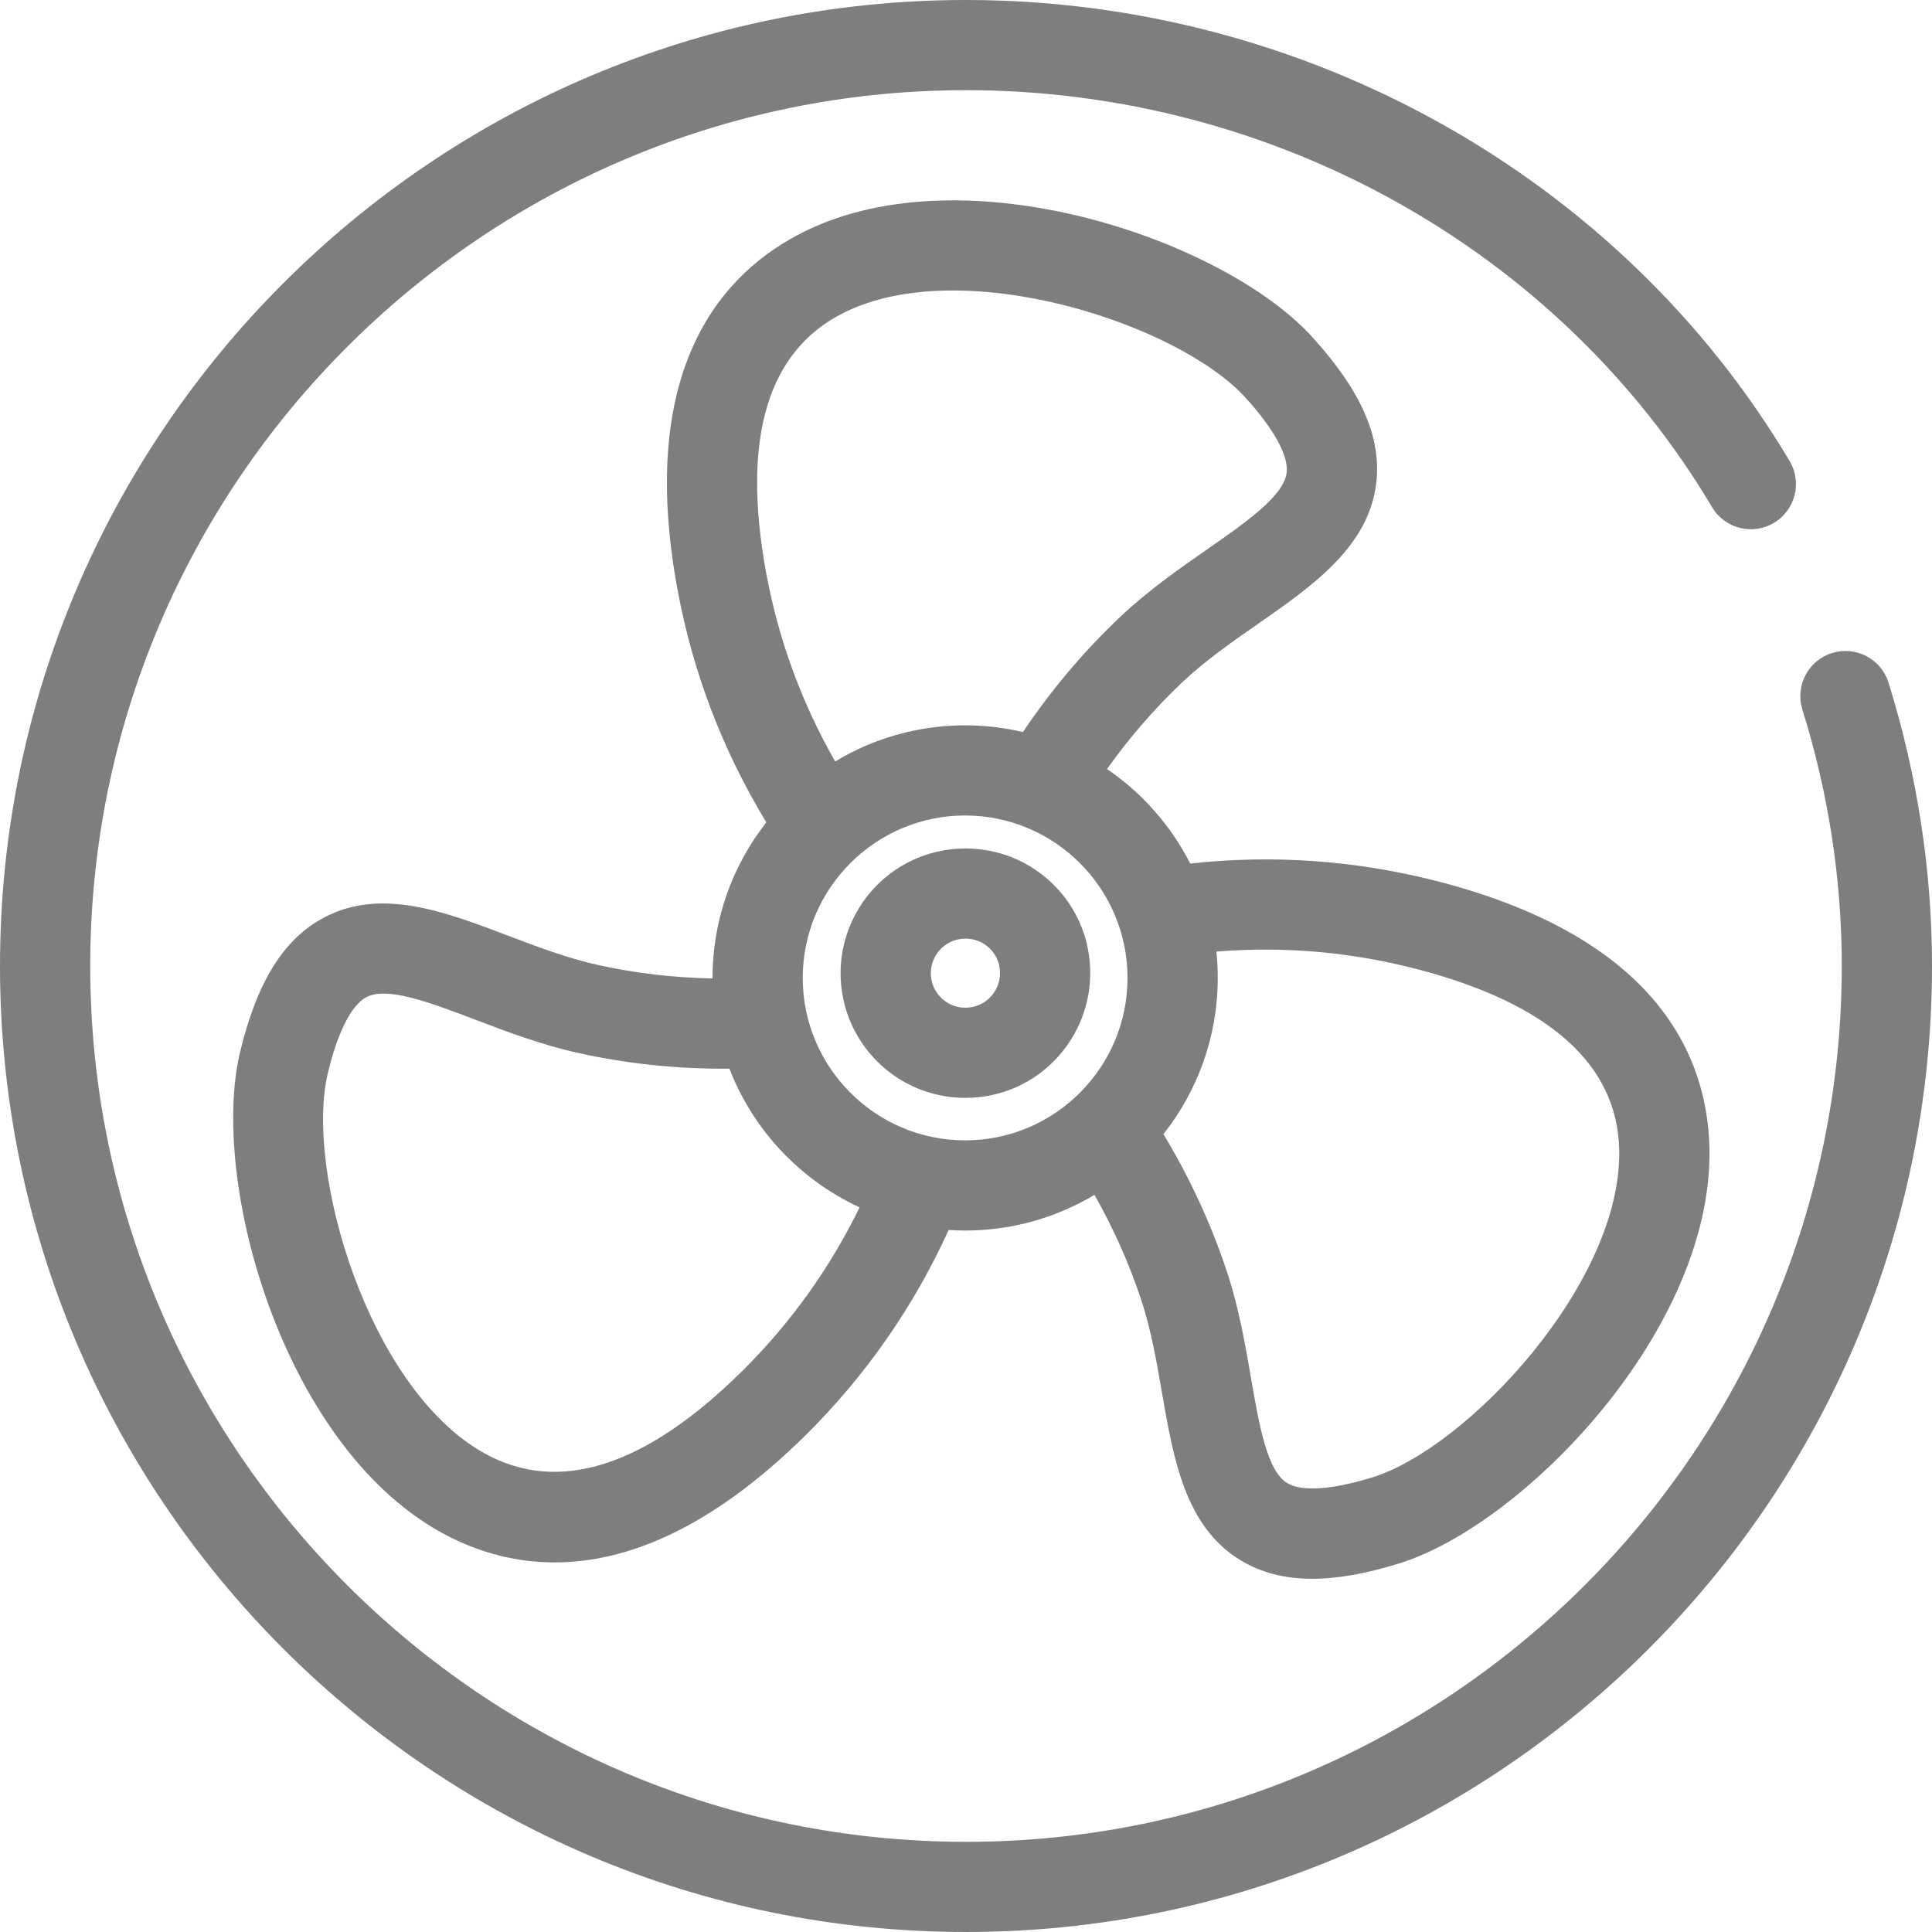
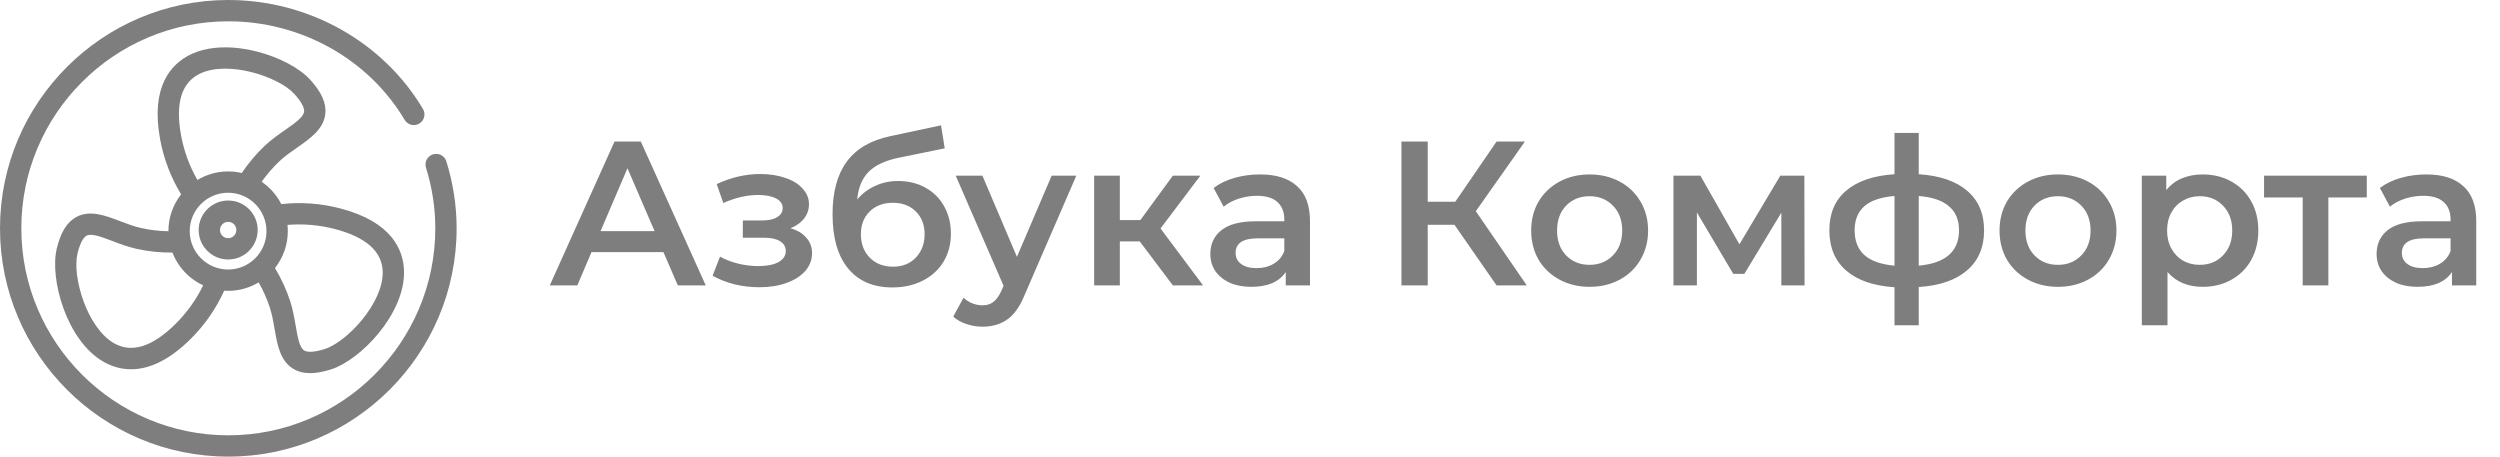
- <svg xmlns="http://www.w3.org/2000/svg" width="40" height="40" viewBox="0 0 40 40" fill="none">
+ <svg xmlns="http://www.w3.org/2000/svg" width="219" height="40" viewBox="0 0 219 40" fill="none">
+   <path d="M58.116 22.084H51.816L50.574 25H48.162L53.832 12.4H56.136L61.824 25H59.376L58.116 22.084ZM57.342 20.248L54.966 14.74L52.608 20.248H57.342ZM69.246 19.996C69.846 20.164 70.308 20.44 70.632 20.824C70.968 21.196 71.136 21.646 71.136 22.174C71.136 22.762 70.938 23.284 70.542 23.74C70.146 24.184 69.6 24.532 68.904 24.784C68.208 25.036 67.416 25.162 66.528 25.162C65.784 25.162 65.058 25.078 64.35 24.91C63.642 24.73 63 24.478 62.424 24.154L63.072 22.48C63.54 22.744 64.068 22.948 64.656 23.092C65.244 23.236 65.832 23.308 66.42 23.308C67.176 23.308 67.764 23.194 68.184 22.966C68.616 22.726 68.832 22.402 68.832 21.994C68.832 21.622 68.664 21.334 68.328 21.13C68.004 20.926 67.542 20.824 66.942 20.824H65.07V19.312H66.762C67.326 19.312 67.764 19.216 68.076 19.024C68.4 18.832 68.562 18.562 68.562 18.214C68.562 17.866 68.37 17.59 67.986 17.386C67.602 17.182 67.074 17.08 66.402 17.08C65.442 17.08 64.428 17.314 63.36 17.782L62.784 16.126C64.044 15.538 65.316 15.244 66.6 15.244C67.416 15.244 68.148 15.358 68.796 15.586C69.444 15.802 69.948 16.114 70.308 16.522C70.68 16.918 70.866 17.374 70.866 17.89C70.866 18.358 70.722 18.778 70.434 19.15C70.146 19.51 69.75 19.792 69.246 19.996ZM78.673 15.856C79.585 15.856 80.389 16.054 81.085 16.45C81.781 16.834 82.321 17.374 82.705 18.07C83.101 18.766 83.299 19.564 83.299 20.464C83.299 21.388 83.083 22.21 82.651 22.93C82.219 23.638 81.613 24.19 80.833 24.586C80.053 24.982 79.165 25.18 78.169 25.18C76.501 25.18 75.211 24.628 74.299 23.524C73.387 22.42 72.931 20.83 72.931 18.754C72.931 16.822 73.345 15.292 74.173 14.164C75.001 13.036 76.267 12.292 77.971 11.932L82.435 10.978L82.759 12.994L78.709 13.822C77.545 14.062 76.675 14.47 76.099 15.046C75.523 15.622 75.187 16.432 75.091 17.476C75.523 16.96 76.045 16.564 76.657 16.288C77.269 16 77.941 15.856 78.673 15.856ZM78.223 23.362C79.051 23.362 79.717 23.098 80.221 22.57C80.737 22.03 80.995 21.346 80.995 20.518C80.995 19.69 80.737 19.024 80.221 18.52C79.717 18.016 79.051 17.764 78.223 17.764C77.383 17.764 76.705 18.016 76.189 18.52C75.673 19.024 75.415 19.69 75.415 20.518C75.415 21.358 75.673 22.042 76.189 22.57C76.717 23.098 77.395 23.362 78.223 23.362ZM94.285 15.388L89.785 25.774C89.365 26.818 88.855 27.55 88.255 27.97C87.655 28.402 86.929 28.618 86.077 28.618C85.597 28.618 85.123 28.54 84.655 28.384C84.187 28.228 83.803 28.012 83.503 27.736L84.403 26.08C84.619 26.284 84.871 26.446 85.159 26.566C85.459 26.686 85.759 26.746 86.059 26.746C86.455 26.746 86.779 26.644 87.031 26.44C87.295 26.236 87.535 25.894 87.751 25.414L87.913 25.036L83.719 15.388H86.059L89.083 22.498L92.125 15.388H94.285ZM99.844 21.148H98.098V25H95.848V15.388H98.098V19.276H99.898L102.742 15.388H105.154L101.662 20.014L105.388 25H102.742L99.844 21.148ZM110.381 15.28C111.797 15.28 112.877 15.622 113.621 16.306C114.377 16.978 114.755 17.998 114.755 19.366V25H112.631V23.83C112.355 24.25 111.959 24.574 111.443 24.802C110.939 25.018 110.327 25.126 109.607 25.126C108.887 25.126 108.257 25.006 107.717 24.766C107.177 24.514 106.757 24.172 106.457 23.74C106.169 23.296 106.025 22.798 106.025 22.246C106.025 21.382 106.343 20.692 106.979 20.176C107.627 19.648 108.641 19.384 110.021 19.384H112.505V19.24C112.505 18.568 112.301 18.052 111.893 17.692C111.497 17.332 110.903 17.152 110.111 17.152C109.571 17.152 109.037 17.236 108.509 17.404C107.993 17.572 107.555 17.806 107.195 18.106L106.313 16.468C106.817 16.084 107.423 15.79 108.131 15.586C108.839 15.382 109.589 15.28 110.381 15.28ZM110.075 23.488C110.639 23.488 111.137 23.362 111.569 23.11C112.013 22.846 112.325 22.474 112.505 21.994V20.878H110.183C108.887 20.878 108.239 21.304 108.239 22.156C108.239 22.564 108.401 22.888 108.725 23.128C109.049 23.368 109.499 23.488 110.075 23.488ZM127.41 19.69H125.07V25H122.766V12.4H125.07V17.674H127.482L131.1 12.4H133.584L129.282 18.502L133.746 25H131.1L127.41 19.69ZM139.243 25.126C138.271 25.126 137.395 24.916 136.615 24.496C135.835 24.076 135.223 23.494 134.779 22.75C134.347 21.994 134.131 21.142 134.131 20.194C134.131 19.246 134.347 18.4 134.779 17.656C135.223 16.912 135.835 16.33 136.615 15.91C137.395 15.49 138.271 15.28 139.243 15.28C140.227 15.28 141.109 15.49 141.889 15.91C142.669 16.33 143.275 16.912 143.707 17.656C144.151 18.4 144.373 19.246 144.373 20.194C144.373 21.142 144.151 21.994 143.707 22.75C143.275 23.494 142.669 24.076 141.889 24.496C141.109 24.916 140.227 25.126 139.243 25.126ZM139.243 23.2C140.071 23.2 140.755 22.924 141.295 22.372C141.835 21.82 142.105 21.094 142.105 20.194C142.105 19.294 141.835 18.568 141.295 18.016C140.755 17.464 140.071 17.188 139.243 17.188C138.415 17.188 137.731 17.464 137.191 18.016C136.663 18.568 136.399 19.294 136.399 20.194C136.399 21.094 136.663 21.82 137.191 22.372C137.731 22.924 138.415 23.2 139.243 23.2ZM156.046 25V18.628L152.806 23.992H151.834L148.648 18.61V25H146.596V15.388H148.954L152.374 21.4L155.956 15.388H158.062L158.08 25H156.046ZM173.806 20.176C173.806 21.664 173.308 22.834 172.312 23.686C171.328 24.538 169.918 25.024 168.082 25.144V28.492H165.958V25.162C164.122 25.042 162.712 24.556 161.728 23.704C160.744 22.852 160.252 21.676 160.252 20.176C160.252 18.688 160.744 17.53 161.728 16.702C162.712 15.862 164.122 15.382 165.958 15.262V11.644H168.082V15.262C169.918 15.382 171.328 15.862 172.312 16.702C173.308 17.542 173.806 18.7 173.806 20.176ZM162.466 20.176C162.466 21.1 162.748 21.82 163.312 22.336C163.888 22.852 164.77 23.164 165.958 23.272V17.17C164.77 17.266 163.888 17.566 163.312 18.07C162.748 18.574 162.466 19.276 162.466 20.176ZM168.082 23.272C170.434 23.056 171.61 22.024 171.61 20.176C171.61 19.264 171.316 18.562 170.728 18.07C170.152 17.566 169.27 17.266 168.082 17.17V23.272ZM180.271 25.126C179.299 25.126 178.423 24.916 177.643 24.496C176.863 24.076 176.251 23.494 175.807 22.75C175.375 21.994 175.159 21.142 175.159 20.194C175.159 19.246 175.375 18.4 175.807 17.656C176.251 16.912 176.863 16.33 177.643 15.91C178.423 15.49 179.299 15.28 180.271 15.28C181.255 15.28 182.137 15.49 182.917 15.91C183.697 16.33 184.303 16.912 184.735 17.656C185.179 18.4 185.401 19.246 185.401 20.194C185.401 21.142 185.179 21.994 184.735 22.75C184.303 23.494 183.697 24.076 182.917 24.496C182.137 24.916 181.255 25.126 180.271 25.126ZM180.271 23.2C181.099 23.2 181.783 22.924 182.323 22.372C182.863 21.82 183.133 21.094 183.133 20.194C183.133 19.294 182.863 18.568 182.323 18.016C181.783 17.464 181.099 17.188 180.271 17.188C179.443 17.188 178.759 17.464 178.219 18.016C177.691 18.568 177.427 19.294 177.427 20.194C177.427 21.094 177.691 21.82 178.219 22.372C178.759 22.924 179.443 23.2 180.271 23.2ZM192.951 15.28C193.887 15.28 194.721 15.484 195.453 15.892C196.197 16.3 196.779 16.876 197.199 17.62C197.619 18.364 197.829 19.222 197.829 20.194C197.829 21.166 197.619 22.03 197.199 22.786C196.779 23.53 196.197 24.106 195.453 24.514C194.721 24.922 193.887 25.126 192.951 25.126C191.655 25.126 190.629 24.694 189.873 23.83V28.492H187.623V15.388H189.765V16.648C190.137 16.192 190.593 15.85 191.133 15.622C191.685 15.394 192.291 15.28 192.951 15.28ZM192.699 23.2C193.527 23.2 194.205 22.924 194.733 22.372C195.273 21.82 195.543 21.094 195.543 20.194C195.543 19.294 195.273 18.568 194.733 18.016C194.205 17.464 193.527 17.188 192.699 17.188C192.159 17.188 191.673 17.314 191.241 17.566C190.809 17.806 190.467 18.154 190.215 18.61C189.963 19.066 189.837 19.594 189.837 20.194C189.837 20.794 189.963 21.322 190.215 21.778C190.467 22.234 190.809 22.588 191.241 22.84C191.673 23.08 192.159 23.2 192.699 23.2ZM207.331 17.296H203.965V25H201.715V17.296H198.331V15.388H207.331V17.296ZM212.545 15.28C213.961 15.28 215.041 15.622 215.785 16.306C216.541 16.978 216.919 17.998 216.919 19.366V25H214.795V23.83C214.519 24.25 214.123 24.574 213.607 24.802C213.103 25.018 212.491 25.126 211.771 25.126C211.051 25.126 210.421 25.006 209.881 24.766C209.341 24.514 208.921 24.172 208.621 23.74C208.333 23.296 208.189 22.798 208.189 22.246C208.189 21.382 208.507 20.692 209.143 20.176C209.791 19.648 210.805 19.384 212.185 19.384H214.669V19.24C214.669 18.568 214.465 18.052 214.057 17.692C213.661 17.332 213.067 17.152 212.275 17.152C211.735 17.152 211.201 17.236 210.673 17.404C210.157 17.572 209.719 17.806 209.359 18.106L208.477 16.468C208.981 16.084 209.587 15.79 210.295 15.586C211.003 15.382 211.753 15.28 212.545 15.28ZM212.239 23.488C212.803 23.488 213.301 23.362 213.733 23.11C214.177 22.846 214.489 22.474 214.669 21.994V20.878H212.347C211.051 20.878 210.403 21.304 210.403 22.156C210.403 22.564 210.565 22.888 210.889 23.128C211.213 23.368 211.663 23.488 212.239 23.488Z" fill="#7E7E7E" />
  <path d="M10.507 19.368C9.222 18.879 7.893 18.372 6.714 18.994C5.876 19.435 5.323 20.321 4.971 21.78C4.337 24.416 5.825 29.867 9.099 31.708C9.742 32.069 10.542 32.348 11.484 32.348C12.918 32.348 14.677 31.699 16.694 29.7C17.929 28.474 18.919 27.052 19.641 25.465C19.754 25.472 19.867 25.477 19.982 25.477C20.96 25.477 21.875 25.207 22.66 24.738C23.055 25.436 23.382 26.168 23.631 26.922C23.833 27.536 23.948 28.2 24.059 28.843C24.294 30.198 24.536 31.6 25.672 32.296C26.097 32.556 26.588 32.687 27.168 32.687C27.688 32.687 28.28 32.582 28.959 32.372C31.547 31.575 35.475 27.52 35.392 23.765C35.35 21.904 34.345 19.437 29.79 18.253C28.096 17.814 26.368 17.689 24.643 17.879C24.241 17.091 23.646 16.417 22.919 15.922C23.385 15.268 23.91 14.662 24.488 14.116C24.959 13.673 25.513 13.287 26.049 12.914C27.177 12.128 28.344 11.315 28.495 9.992C28.602 9.051 28.182 8.095 27.174 6.983C25.358 4.976 20.024 3.132 16.656 4.793C14.985 5.617 13.173 7.572 14.026 12.201C14.342 13.914 14.96 15.534 15.866 17.026C15.169 17.915 14.752 19.033 14.752 20.247C14.752 20.251 14.752 20.254 14.752 20.258C13.945 20.242 13.15 20.15 12.378 19.978C11.747 19.839 11.117 19.599 10.507 19.368ZM25.212 20.247C25.212 20.063 25.203 19.881 25.184 19.702C26.572 19.588 27.959 19.708 29.321 20.06C32.071 20.775 33.485 22.035 33.524 23.806C33.585 26.561 30.379 29.981 28.408 30.589C27.572 30.846 26.947 30.888 26.648 30.704C26.233 30.45 26.071 29.515 25.9 28.525C25.783 27.849 25.651 27.082 25.405 26.337C25.077 25.345 24.634 24.387 24.088 23.481C24.791 22.591 25.212 21.468 25.212 20.247ZM23.344 20.247C23.344 22.102 21.836 23.61 19.982 23.61C18.128 23.61 16.62 22.101 16.62 20.247C16.62 18.393 18.128 16.884 19.982 16.884C21.836 16.884 23.344 18.393 23.344 20.247ZM15.863 11.863C15.348 9.067 15.893 7.252 17.483 6.468C19.952 5.249 24.406 6.707 25.789 8.236C26.377 8.884 26.678 9.433 26.639 9.782C26.584 10.266 25.805 10.808 24.981 11.382C24.417 11.775 23.778 12.22 23.206 12.759C22.446 13.476 21.767 14.281 21.178 15.157C20.794 15.067 20.394 15.017 19.983 15.017C18.998 15.017 18.078 15.291 17.291 15.765C16.596 14.549 16.117 13.24 15.863 11.863ZM15.102 22.126C15.594 23.397 16.567 24.429 17.797 24.997C17.183 26.255 16.372 27.388 15.378 28.375C13.361 30.374 11.557 30.948 10.015 30.081C7.614 28.731 6.305 24.224 6.788 22.216C6.992 21.367 7.276 20.808 7.586 20.645C8.017 20.418 8.904 20.755 9.842 21.112C10.484 21.356 11.211 21.633 11.974 21.801C12.99 22.027 14.039 22.134 15.102 22.126Z" fill="#7E7E7E" />
  <path d="M20.943 17.746C20.635 17.627 20.314 17.567 19.99 17.567C19.328 17.567 18.698 17.815 18.215 18.269C17.699 18.756 17.403 19.442 17.403 20.148C17.403 20.329 17.423 20.514 17.464 20.706C17.68 21.684 18.448 22.454 19.425 22.668C19.602 22.71 19.787 22.73 19.99 22.73C20.649 22.73 21.276 22.482 21.753 22.034C22.273 21.548 22.572 20.861 22.572 20.148C22.572 19.871 22.529 19.599 22.445 19.34C22.445 19.34 22.445 19.339 22.444 19.338C22.207 18.615 21.663 18.036 20.943 17.746ZM20.476 20.672C20.345 20.795 20.172 20.863 19.99 20.863C19.932 20.863 19.888 20.86 19.853 20.851C19.845 20.849 19.837 20.847 19.829 20.846C19.564 20.789 19.348 20.571 19.29 20.311C19.277 20.253 19.272 20.198 19.272 20.148C19.272 19.95 19.352 19.764 19.496 19.628C19.63 19.502 19.805 19.433 19.99 19.433C20.082 19.433 20.174 19.451 20.255 19.482C20.45 19.561 20.605 19.724 20.669 19.92C20.692 19.99 20.704 20.069 20.704 20.148C20.704 20.349 20.623 20.534 20.476 20.672Z" fill="#7E7E7E" />
  <path d="M36.726 10.826C37.169 10.563 37.316 9.991 37.053 9.547C33.554 3.658 27.02 0 20 0C8.972 0 0 8.972 0 20C0 31.028 8.972 40 20 40C31.028 40 40 31.028 40 20C40 18.024 39.697 16.051 39.1 14.134C38.947 13.642 38.423 13.367 37.931 13.52C37.438 13.674 37.163 14.197 37.316 14.689C37.858 16.426 38.132 18.212 38.132 20C38.132 29.999 29.998 38.133 20 38.133C10.002 38.133 1.868 29.998 1.868 20C1.868 10.001 10.002 1.867 20 1.867C26.365 1.867 32.283 5.175 35.446 10.5C35.709 10.943 36.282 11.09 36.726 10.826Z" fill="#7E7E7E" />
</svg>
